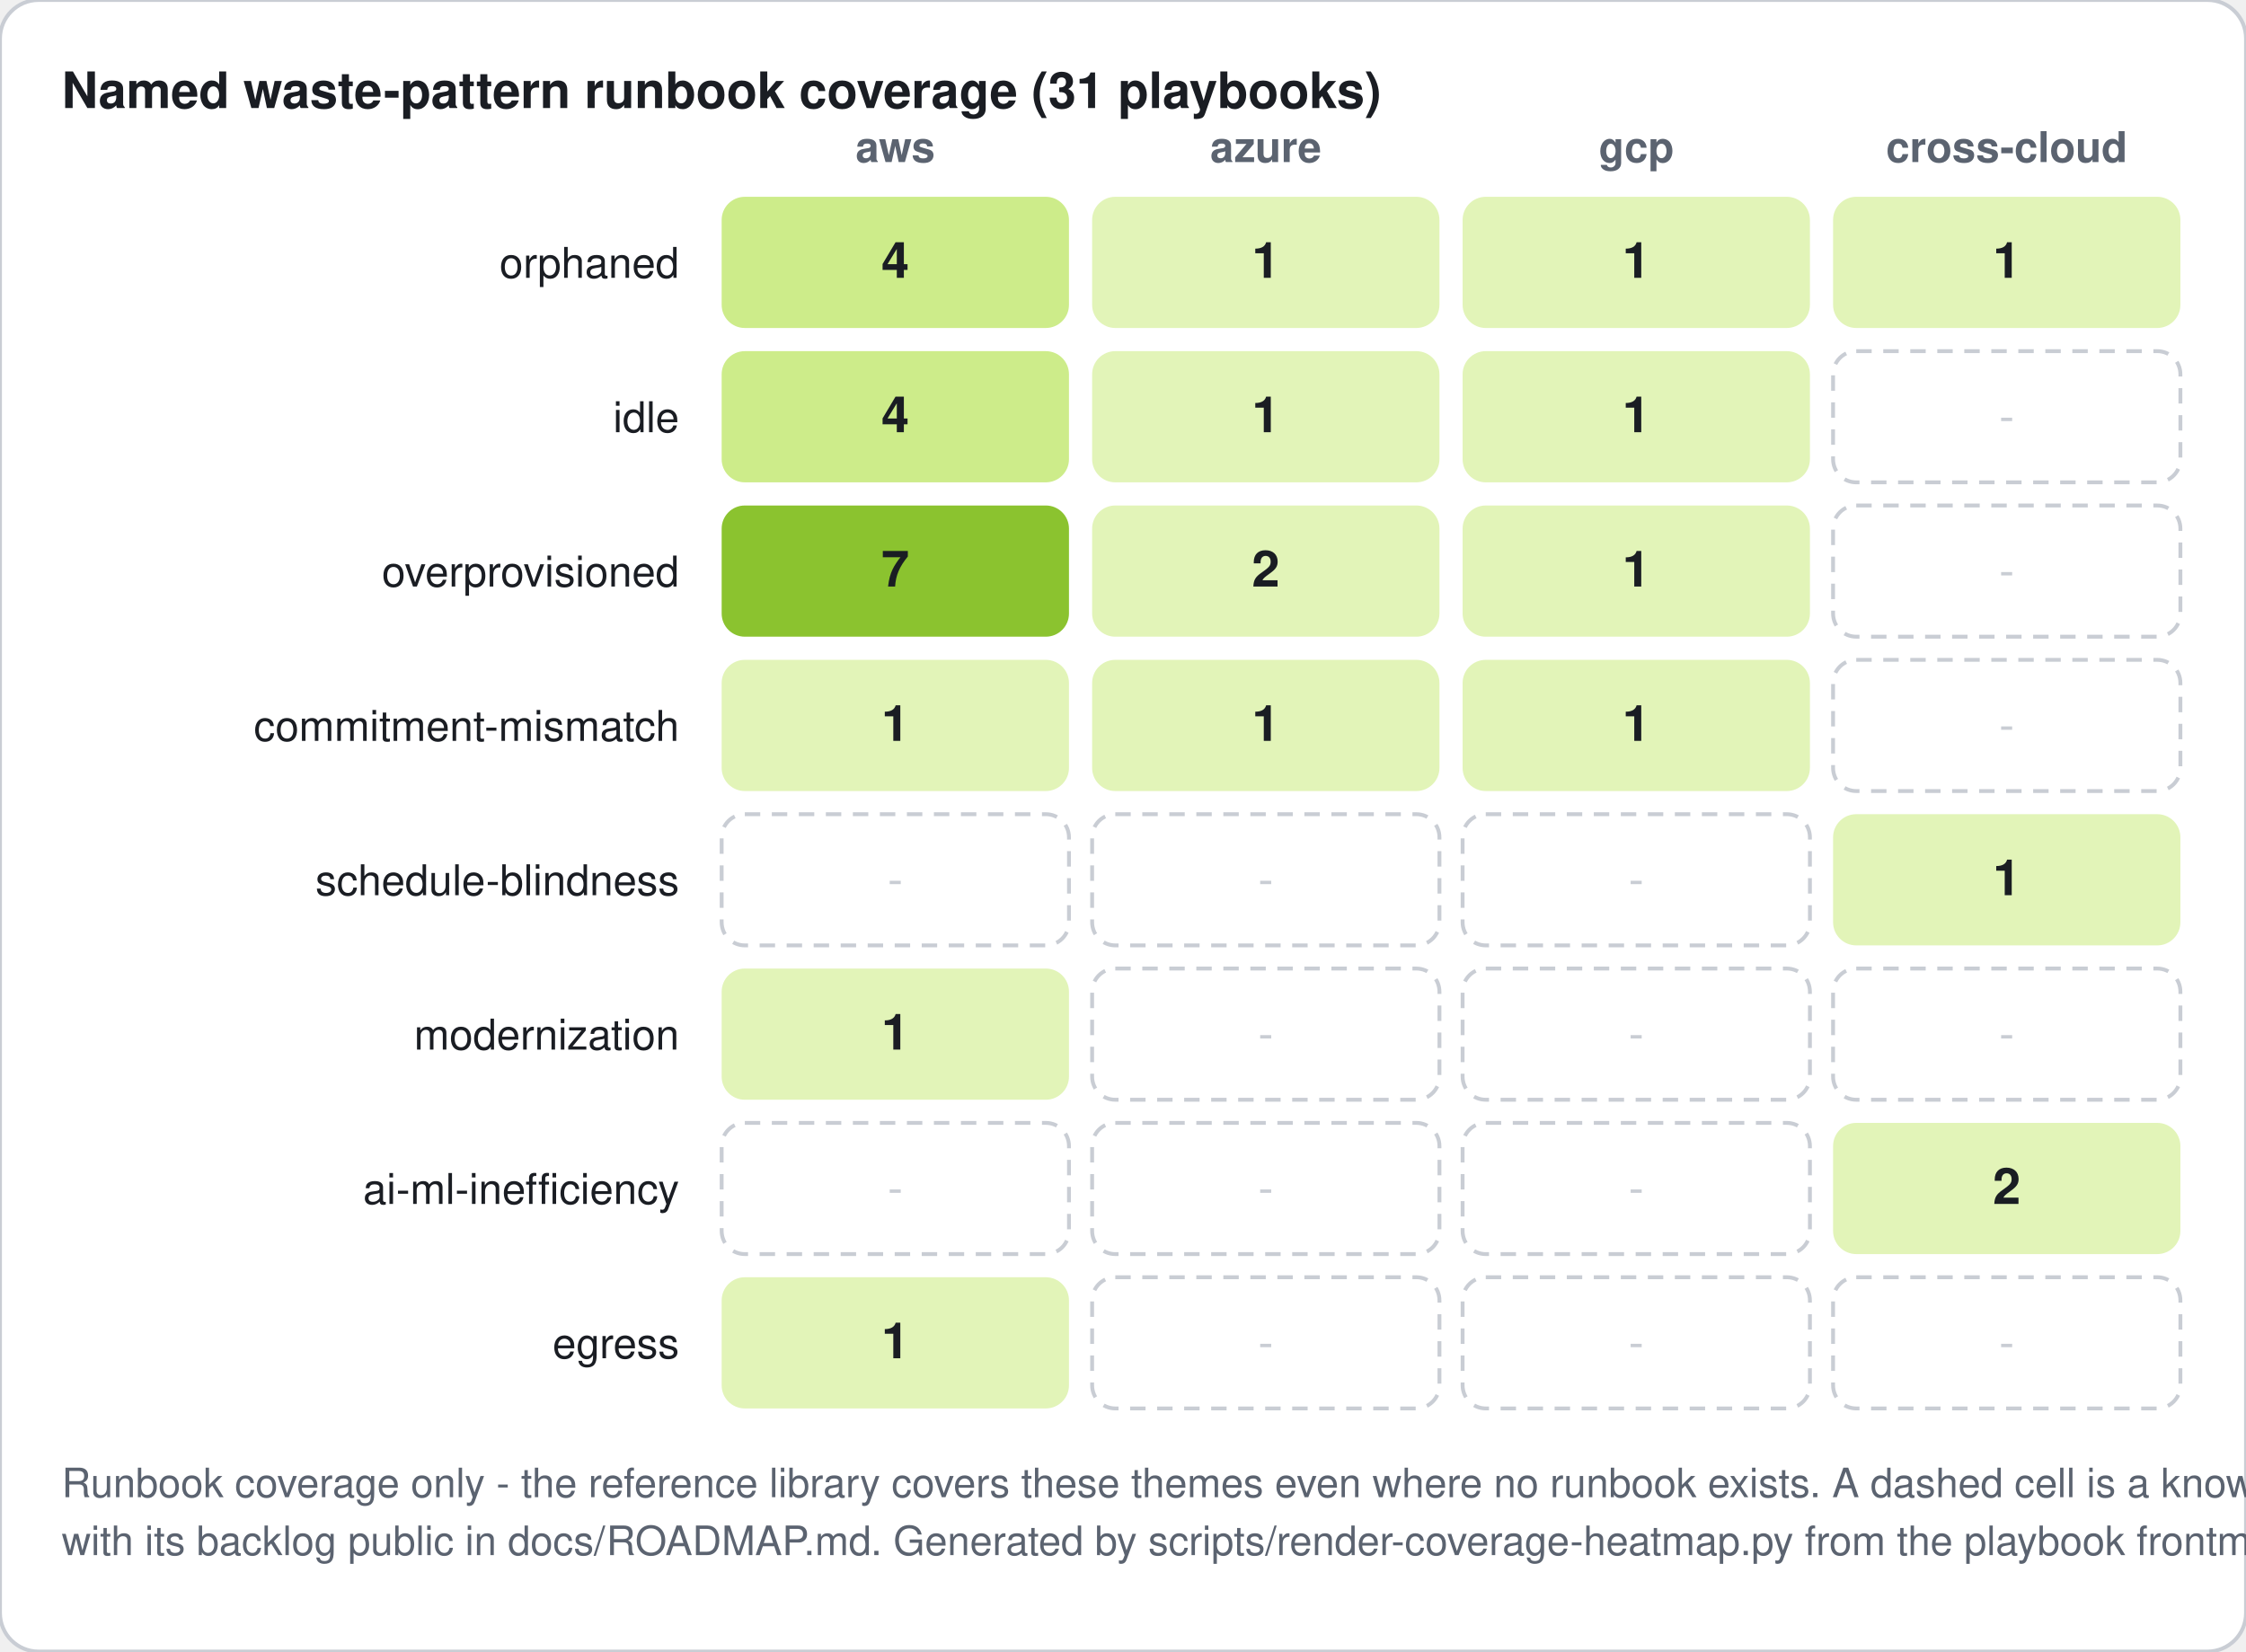
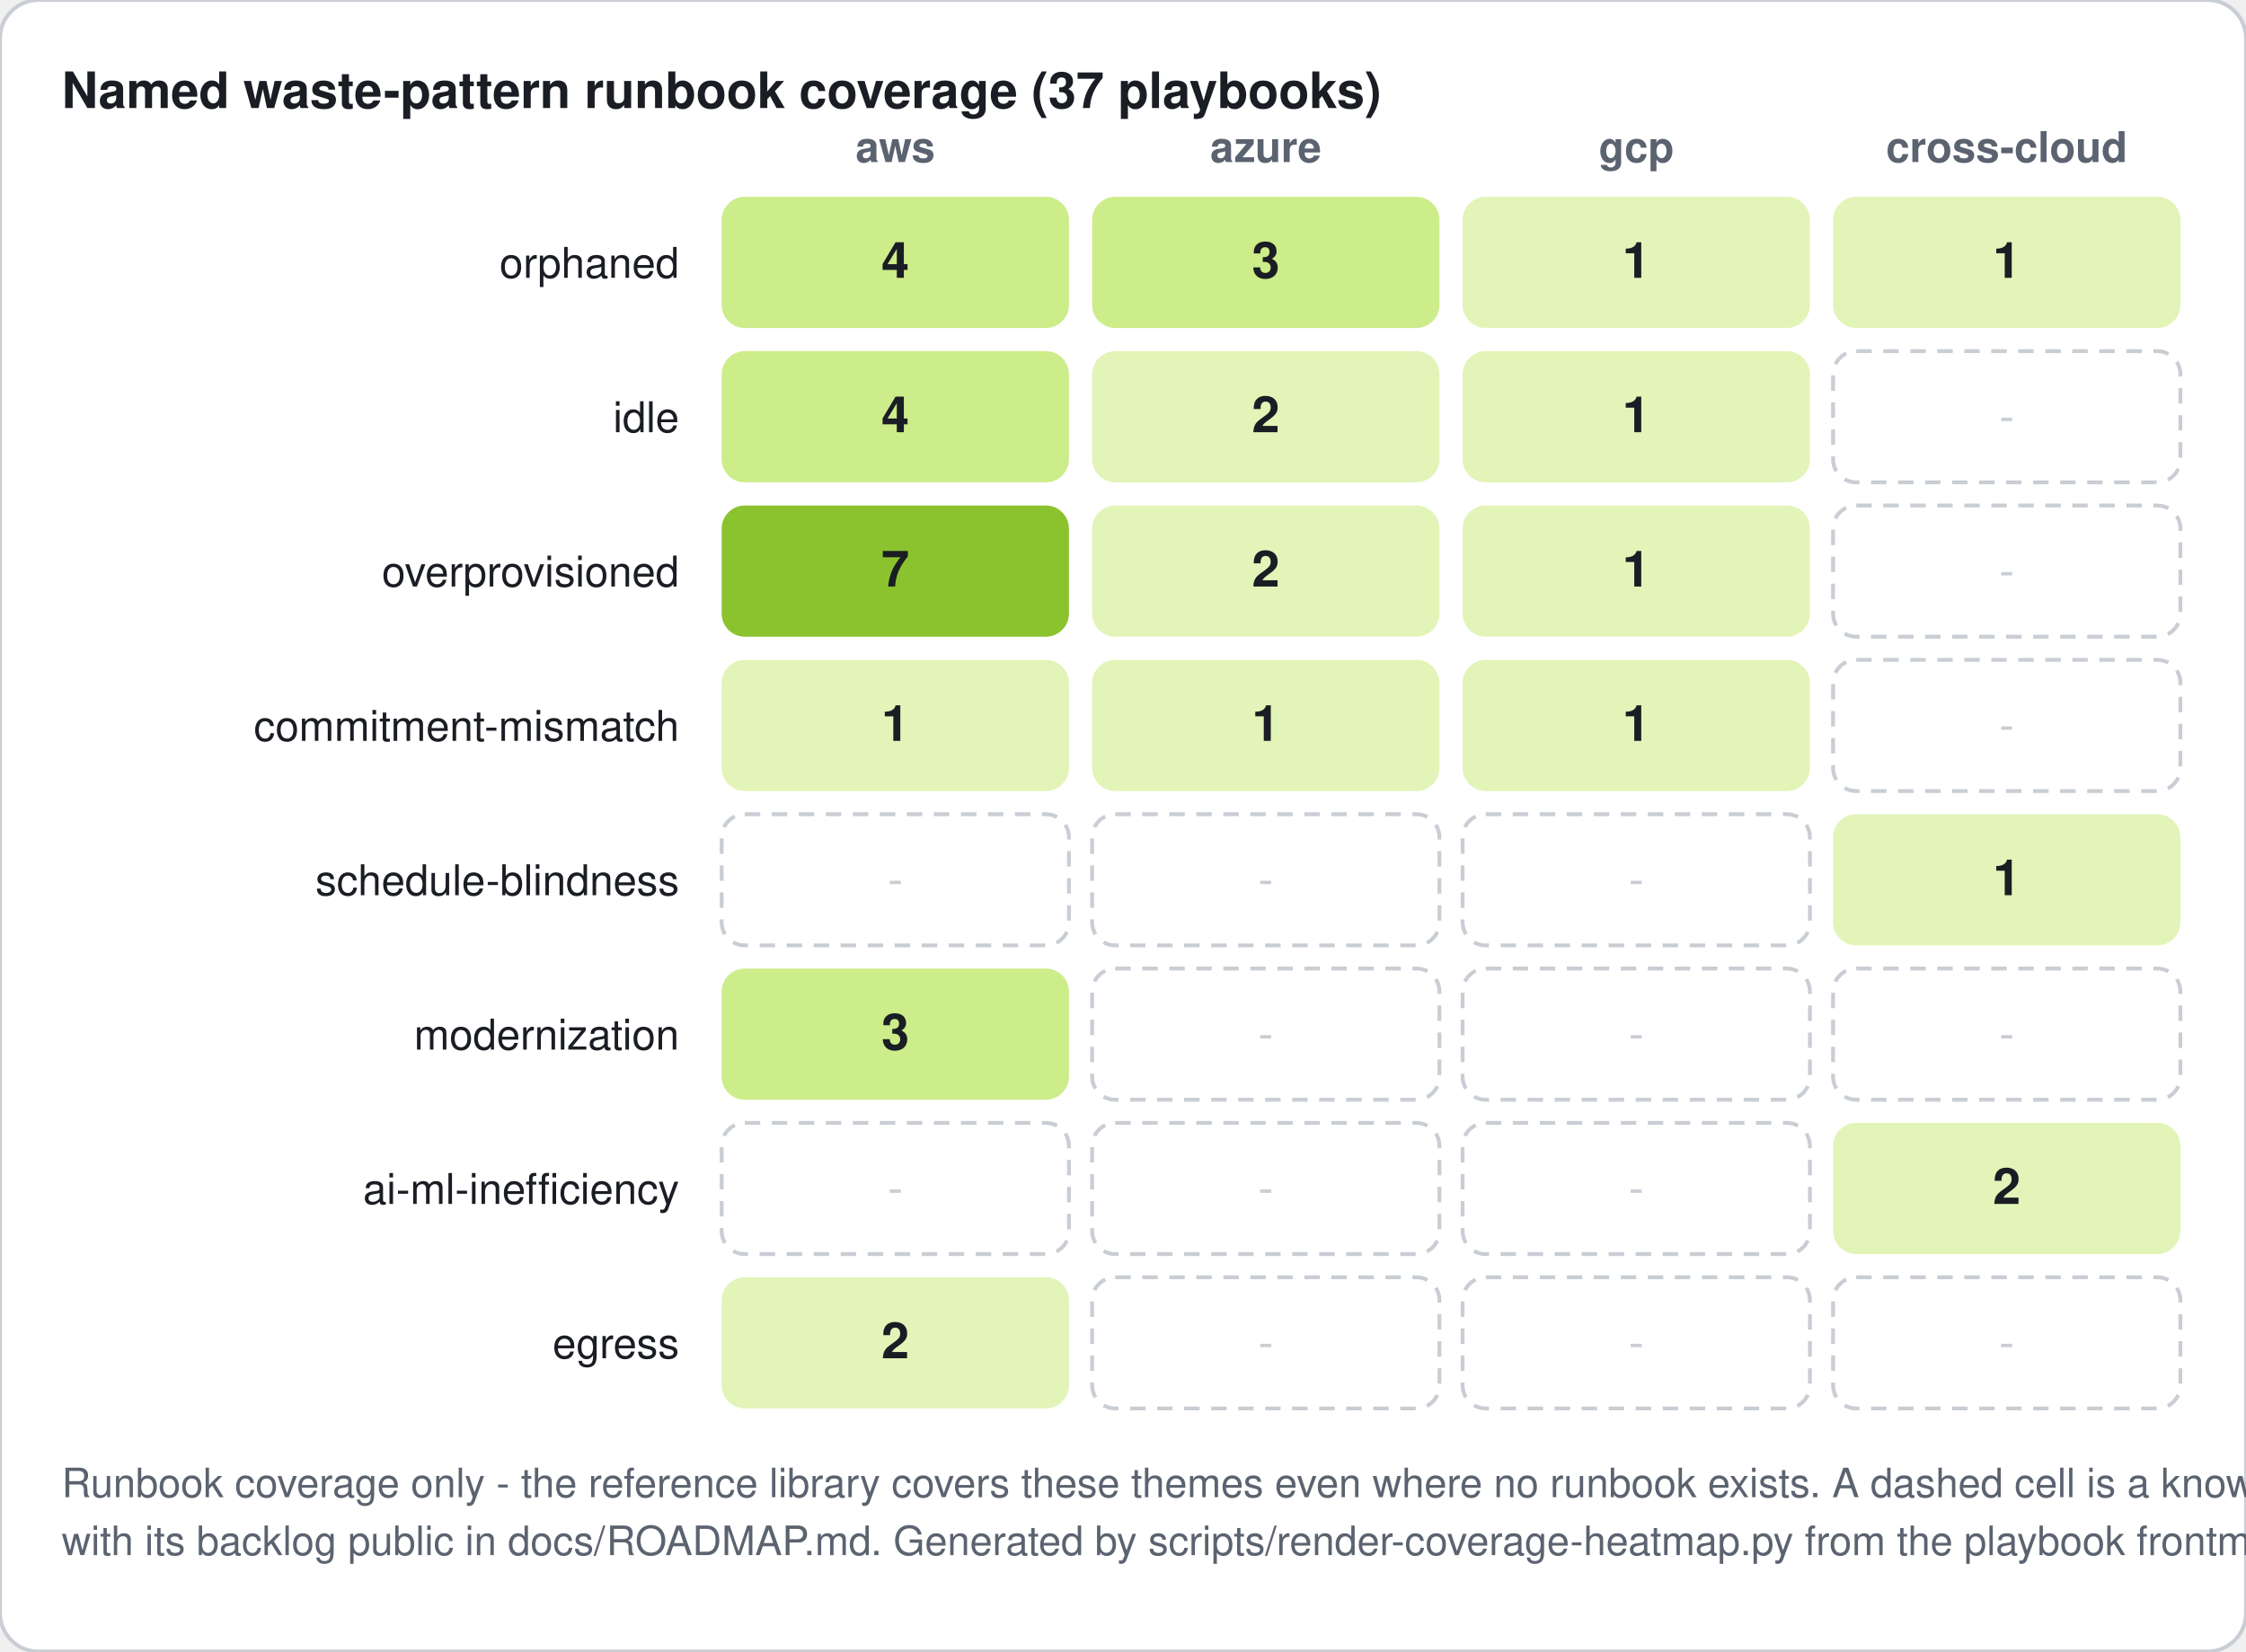
- <svg xmlns="http://www.w3.org/2000/svg" width="582" height="428" viewBox="0 0 582 428" role="img" aria-label="Waste playbook coverage: 31 playbooks across 8 categories and 4 providers">
+ <svg xmlns="http://www.w3.org/2000/svg" width="582" height="428" viewBox="0 0 582 428" role="img" aria-label="Waste playbook coverage: 37 playbooks across 8 categories and 4 providers">
  <rect width="582" height="428" rx="10" fill="#ffffff" stroke="#c9cdd4" />
-   <text x="16" y="28" font-family="Segoe UI, Helvetica, Arial, sans-serif" font-size="13" font-weight="600" fill="#1a1d23">Named waste-pattern runbook coverage (31 playbooks)</text>
+   <text x="16" y="28" font-family="Segoe UI, Helvetica, Arial, sans-serif" font-size="13" font-weight="600" fill="#1a1d23">Named waste-pattern runbook coverage (37 playbooks)</text>
  <text x="232" y="42" font-family="Segoe UI, Helvetica, Arial, sans-serif" font-size="11" font-weight="600" fill="#5b6370" text-anchor="middle">aws</text>
  <text x="328" y="42" font-family="Segoe UI, Helvetica, Arial, sans-serif" font-size="11" font-weight="600" fill="#5b6370" text-anchor="middle">azure</text>
  <text x="424" y="42" font-family="Segoe UI, Helvetica, Arial, sans-serif" font-size="11" font-weight="600" fill="#5b6370" text-anchor="middle">gcp</text>
  <text x="520" y="42" font-family="Segoe UI, Helvetica, Arial, sans-serif" font-size="11" font-weight="600" fill="#5b6370" text-anchor="middle">cross-cloud</text>
  <text x="176" y="72" font-family="Segoe UI, Helvetica, Arial, sans-serif" font-size="11" fill="#1a1d23" text-anchor="end">orphaned</text>
  <rect x="187" y="51" width="90" height="34" rx="6" fill="#cdec8a" />
  <text x="232" y="72" font-family="Segoe UI, Helvetica, Arial, sans-serif" font-size="13" font-weight="600" fill="#1a1d23" text-anchor="middle">4</text>
-   <rect x="283" y="51" width="90" height="34" rx="6" fill="#e2f4b8" />
-   <text x="328" y="72" font-family="Segoe UI, Helvetica, Arial, sans-serif" font-size="13" font-weight="600" fill="#1a1d23" text-anchor="middle">1</text>
+   <rect x="283" y="51" width="90" height="34" rx="6" fill="#cdec8a" />
+   <text x="328" y="72" font-family="Segoe UI, Helvetica, Arial, sans-serif" font-size="13" font-weight="600" fill="#1a1d23" text-anchor="middle">3</text>
  <rect x="379" y="51" width="90" height="34" rx="6" fill="#e2f4b8" />
  <text x="424" y="72" font-family="Segoe UI, Helvetica, Arial, sans-serif" font-size="13" font-weight="600" fill="#1a1d23" text-anchor="middle">1</text>
  <rect x="475" y="51" width="90" height="34" rx="6" fill="#e2f4b8" />
  <text x="520" y="72" font-family="Segoe UI, Helvetica, Arial, sans-serif" font-size="13" font-weight="600" fill="#1a1d23" text-anchor="middle">1</text>
  <text x="176" y="112" font-family="Segoe UI, Helvetica, Arial, sans-serif" font-size="11" fill="#1a1d23" text-anchor="end">idle</text>
  <rect x="187" y="91" width="90" height="34" rx="6" fill="#cdec8a" />
  <text x="232" y="112" font-family="Segoe UI, Helvetica, Arial, sans-serif" font-size="13" font-weight="600" fill="#1a1d23" text-anchor="middle">4</text>
  <rect x="283" y="91" width="90" height="34" rx="6" fill="#e2f4b8" />
-   <text x="328" y="112" font-family="Segoe UI, Helvetica, Arial, sans-serif" font-size="13" font-weight="600" fill="#1a1d23" text-anchor="middle">1</text>
+   <text x="328" y="112" font-family="Segoe UI, Helvetica, Arial, sans-serif" font-size="13" font-weight="600" fill="#1a1d23" text-anchor="middle">2</text>
  <rect x="379" y="91" width="90" height="34" rx="6" fill="#e2f4b8" />
  <text x="424" y="112" font-family="Segoe UI, Helvetica, Arial, sans-serif" font-size="13" font-weight="600" fill="#1a1d23" text-anchor="middle">1</text>
  <rect x="475" y="91" width="90" height="34" rx="6" fill="#ffffff" stroke="#c9cdd4" stroke-dasharray="4 3" />
  <text x="520" y="112" font-family="Segoe UI, Helvetica, Arial, sans-serif" font-size="12" fill="#c9cdd4" text-anchor="middle">-</text>
  <text x="176" y="152" font-family="Segoe UI, Helvetica, Arial, sans-serif" font-size="11" fill="#1a1d23" text-anchor="end">overprovisioned</text>
  <rect x="187" y="131" width="90" height="34" rx="6" fill="#8bc32f" />
  <text x="232" y="152" font-family="Segoe UI, Helvetica, Arial, sans-serif" font-size="13" font-weight="600" fill="#1a1d23" text-anchor="middle">7</text>
  <rect x="283" y="131" width="90" height="34" rx="6" fill="#e2f4b8" />
  <text x="328" y="152" font-family="Segoe UI, Helvetica, Arial, sans-serif" font-size="13" font-weight="600" fill="#1a1d23" text-anchor="middle">2</text>
  <rect x="379" y="131" width="90" height="34" rx="6" fill="#e2f4b8" />
  <text x="424" y="152" font-family="Segoe UI, Helvetica, Arial, sans-serif" font-size="13" font-weight="600" fill="#1a1d23" text-anchor="middle">1</text>
  <rect x="475" y="131" width="90" height="34" rx="6" fill="#ffffff" stroke="#c9cdd4" stroke-dasharray="4 3" />
  <text x="520" y="152" font-family="Segoe UI, Helvetica, Arial, sans-serif" font-size="12" fill="#c9cdd4" text-anchor="middle">-</text>
  <text x="176" y="192" font-family="Segoe UI, Helvetica, Arial, sans-serif" font-size="11" fill="#1a1d23" text-anchor="end">commitment-mismatch</text>
  <rect x="187" y="171" width="90" height="34" rx="6" fill="#e2f4b8" />
  <text x="232" y="192" font-family="Segoe UI, Helvetica, Arial, sans-serif" font-size="13" font-weight="600" fill="#1a1d23" text-anchor="middle">1</text>
  <rect x="283" y="171" width="90" height="34" rx="6" fill="#e2f4b8" />
  <text x="328" y="192" font-family="Segoe UI, Helvetica, Arial, sans-serif" font-size="13" font-weight="600" fill="#1a1d23" text-anchor="middle">1</text>
  <rect x="379" y="171" width="90" height="34" rx="6" fill="#e2f4b8" />
  <text x="424" y="192" font-family="Segoe UI, Helvetica, Arial, sans-serif" font-size="13" font-weight="600" fill="#1a1d23" text-anchor="middle">1</text>
  <rect x="475" y="171" width="90" height="34" rx="6" fill="#ffffff" stroke="#c9cdd4" stroke-dasharray="4 3" />
  <text x="520" y="192" font-family="Segoe UI, Helvetica, Arial, sans-serif" font-size="12" fill="#c9cdd4" text-anchor="middle">-</text>
  <text x="176" y="232" font-family="Segoe UI, Helvetica, Arial, sans-serif" font-size="11" fill="#1a1d23" text-anchor="end">schedule-blindness</text>
  <rect x="187" y="211" width="90" height="34" rx="6" fill="#ffffff" stroke="#c9cdd4" stroke-dasharray="4 3" />
  <text x="232" y="232" font-family="Segoe UI, Helvetica, Arial, sans-serif" font-size="12" fill="#c9cdd4" text-anchor="middle">-</text>
  <rect x="283" y="211" width="90" height="34" rx="6" fill="#ffffff" stroke="#c9cdd4" stroke-dasharray="4 3" />
  <text x="328" y="232" font-family="Segoe UI, Helvetica, Arial, sans-serif" font-size="12" fill="#c9cdd4" text-anchor="middle">-</text>
  <rect x="379" y="211" width="90" height="34" rx="6" fill="#ffffff" stroke="#c9cdd4" stroke-dasharray="4 3" />
  <text x="424" y="232" font-family="Segoe UI, Helvetica, Arial, sans-serif" font-size="12" fill="#c9cdd4" text-anchor="middle">-</text>
  <rect x="475" y="211" width="90" height="34" rx="6" fill="#e2f4b8" />
  <text x="520" y="232" font-family="Segoe UI, Helvetica, Arial, sans-serif" font-size="13" font-weight="600" fill="#1a1d23" text-anchor="middle">1</text>
  <text x="176" y="272" font-family="Segoe UI, Helvetica, Arial, sans-serif" font-size="11" fill="#1a1d23" text-anchor="end">modernization</text>
-   <rect x="187" y="251" width="90" height="34" rx="6" fill="#e2f4b8" />
-   <text x="232" y="272" font-family="Segoe UI, Helvetica, Arial, sans-serif" font-size="13" font-weight="600" fill="#1a1d23" text-anchor="middle">1</text>
+   <rect x="187" y="251" width="90" height="34" rx="6" fill="#cdec8a" />
+   <text x="232" y="272" font-family="Segoe UI, Helvetica, Arial, sans-serif" font-size="13" font-weight="600" fill="#1a1d23" text-anchor="middle">3</text>
  <rect x="283" y="251" width="90" height="34" rx="6" fill="#ffffff" stroke="#c9cdd4" stroke-dasharray="4 3" />
  <text x="328" y="272" font-family="Segoe UI, Helvetica, Arial, sans-serif" font-size="12" fill="#c9cdd4" text-anchor="middle">-</text>
  <rect x="379" y="251" width="90" height="34" rx="6" fill="#ffffff" stroke="#c9cdd4" stroke-dasharray="4 3" />
  <text x="424" y="272" font-family="Segoe UI, Helvetica, Arial, sans-serif" font-size="12" fill="#c9cdd4" text-anchor="middle">-</text>
  <rect x="475" y="251" width="90" height="34" rx="6" fill="#ffffff" stroke="#c9cdd4" stroke-dasharray="4 3" />
  <text x="520" y="272" font-family="Segoe UI, Helvetica, Arial, sans-serif" font-size="12" fill="#c9cdd4" text-anchor="middle">-</text>
  <text x="176" y="312" font-family="Segoe UI, Helvetica, Arial, sans-serif" font-size="11" fill="#1a1d23" text-anchor="end">ai-ml-inefficiency</text>
  <rect x="187" y="291" width="90" height="34" rx="6" fill="#ffffff" stroke="#c9cdd4" stroke-dasharray="4 3" />
  <text x="232" y="312" font-family="Segoe UI, Helvetica, Arial, sans-serif" font-size="12" fill="#c9cdd4" text-anchor="middle">-</text>
  <rect x="283" y="291" width="90" height="34" rx="6" fill="#ffffff" stroke="#c9cdd4" stroke-dasharray="4 3" />
  <text x="328" y="312" font-family="Segoe UI, Helvetica, Arial, sans-serif" font-size="12" fill="#c9cdd4" text-anchor="middle">-</text>
  <rect x="379" y="291" width="90" height="34" rx="6" fill="#ffffff" stroke="#c9cdd4" stroke-dasharray="4 3" />
  <text x="424" y="312" font-family="Segoe UI, Helvetica, Arial, sans-serif" font-size="12" fill="#c9cdd4" text-anchor="middle">-</text>
  <rect x="475" y="291" width="90" height="34" rx="6" fill="#e2f4b8" />
  <text x="520" y="312" font-family="Segoe UI, Helvetica, Arial, sans-serif" font-size="13" font-weight="600" fill="#1a1d23" text-anchor="middle">2</text>
  <text x="176" y="352" font-family="Segoe UI, Helvetica, Arial, sans-serif" font-size="11" fill="#1a1d23" text-anchor="end">egress</text>
  <rect x="187" y="331" width="90" height="34" rx="6" fill="#e2f4b8" />
-   <text x="232" y="352" font-family="Segoe UI, Helvetica, Arial, sans-serif" font-size="13" font-weight="600" fill="#1a1d23" text-anchor="middle">1</text>
+   <text x="232" y="352" font-family="Segoe UI, Helvetica, Arial, sans-serif" font-size="13" font-weight="600" fill="#1a1d23" text-anchor="middle">2</text>
  <rect x="283" y="331" width="90" height="34" rx="6" fill="#ffffff" stroke="#c9cdd4" stroke-dasharray="4 3" />
  <text x="328" y="352" font-family="Segoe UI, Helvetica, Arial, sans-serif" font-size="12" fill="#c9cdd4" text-anchor="middle">-</text>
  <rect x="379" y="331" width="90" height="34" rx="6" fill="#ffffff" stroke="#c9cdd4" stroke-dasharray="4 3" />
  <text x="424" y="352" font-family="Segoe UI, Helvetica, Arial, sans-serif" font-size="12" fill="#c9cdd4" text-anchor="middle">-</text>
  <rect x="475" y="331" width="90" height="34" rx="6" fill="#ffffff" stroke="#c9cdd4" stroke-dasharray="4 3" />
  <text x="520" y="352" font-family="Segoe UI, Helvetica, Arial, sans-serif" font-size="12" fill="#c9cdd4" text-anchor="middle">-</text>
  <text x="16" y="388" font-family="Segoe UI, Helvetica, Arial, sans-serif" font-size="10.5" fill="#5b6370">Runbook coverage only - the reference library covers these themes even where no runbook exists. A dashed cell is a known gap</text>
  <text x="16" y="403" font-family="Segoe UI, Helvetica, Arial, sans-serif" font-size="10.5" fill="#5b6370">with its backlog public in docs/ROADMAP.md. Generated by scripts/render-coverage-heatmap.py from the playbook frontmatter (CI-gated).</text>
</svg>
